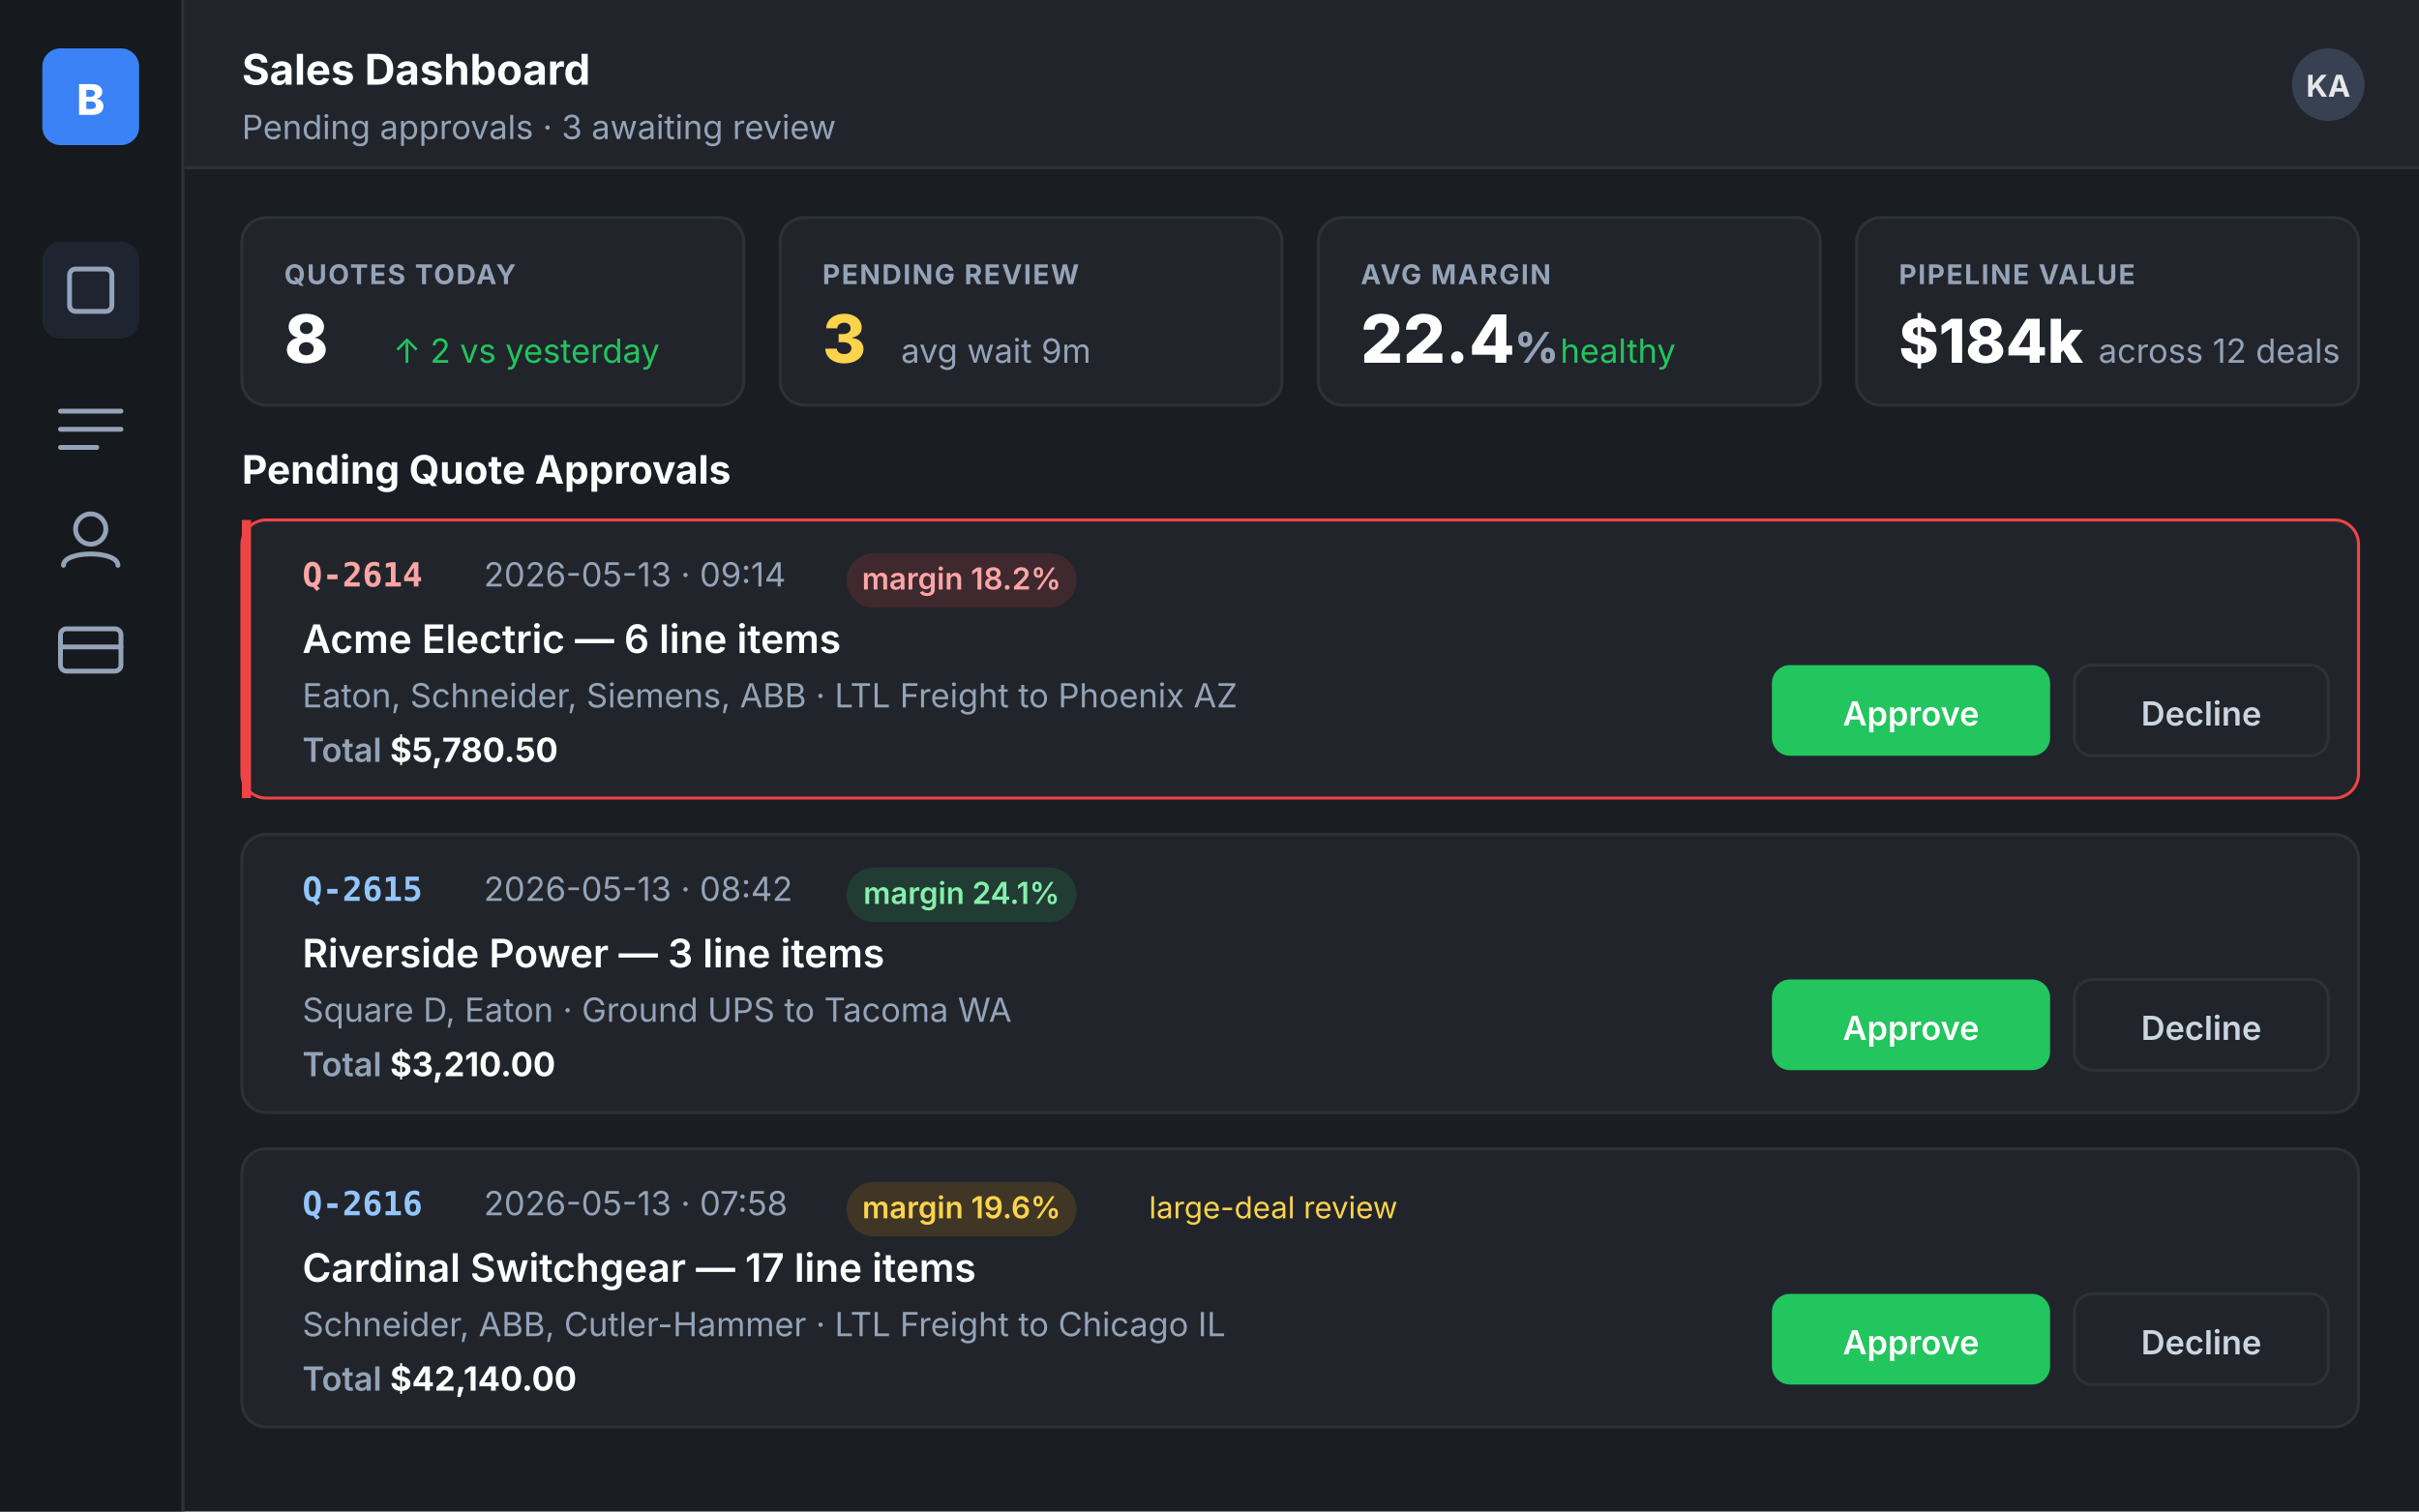
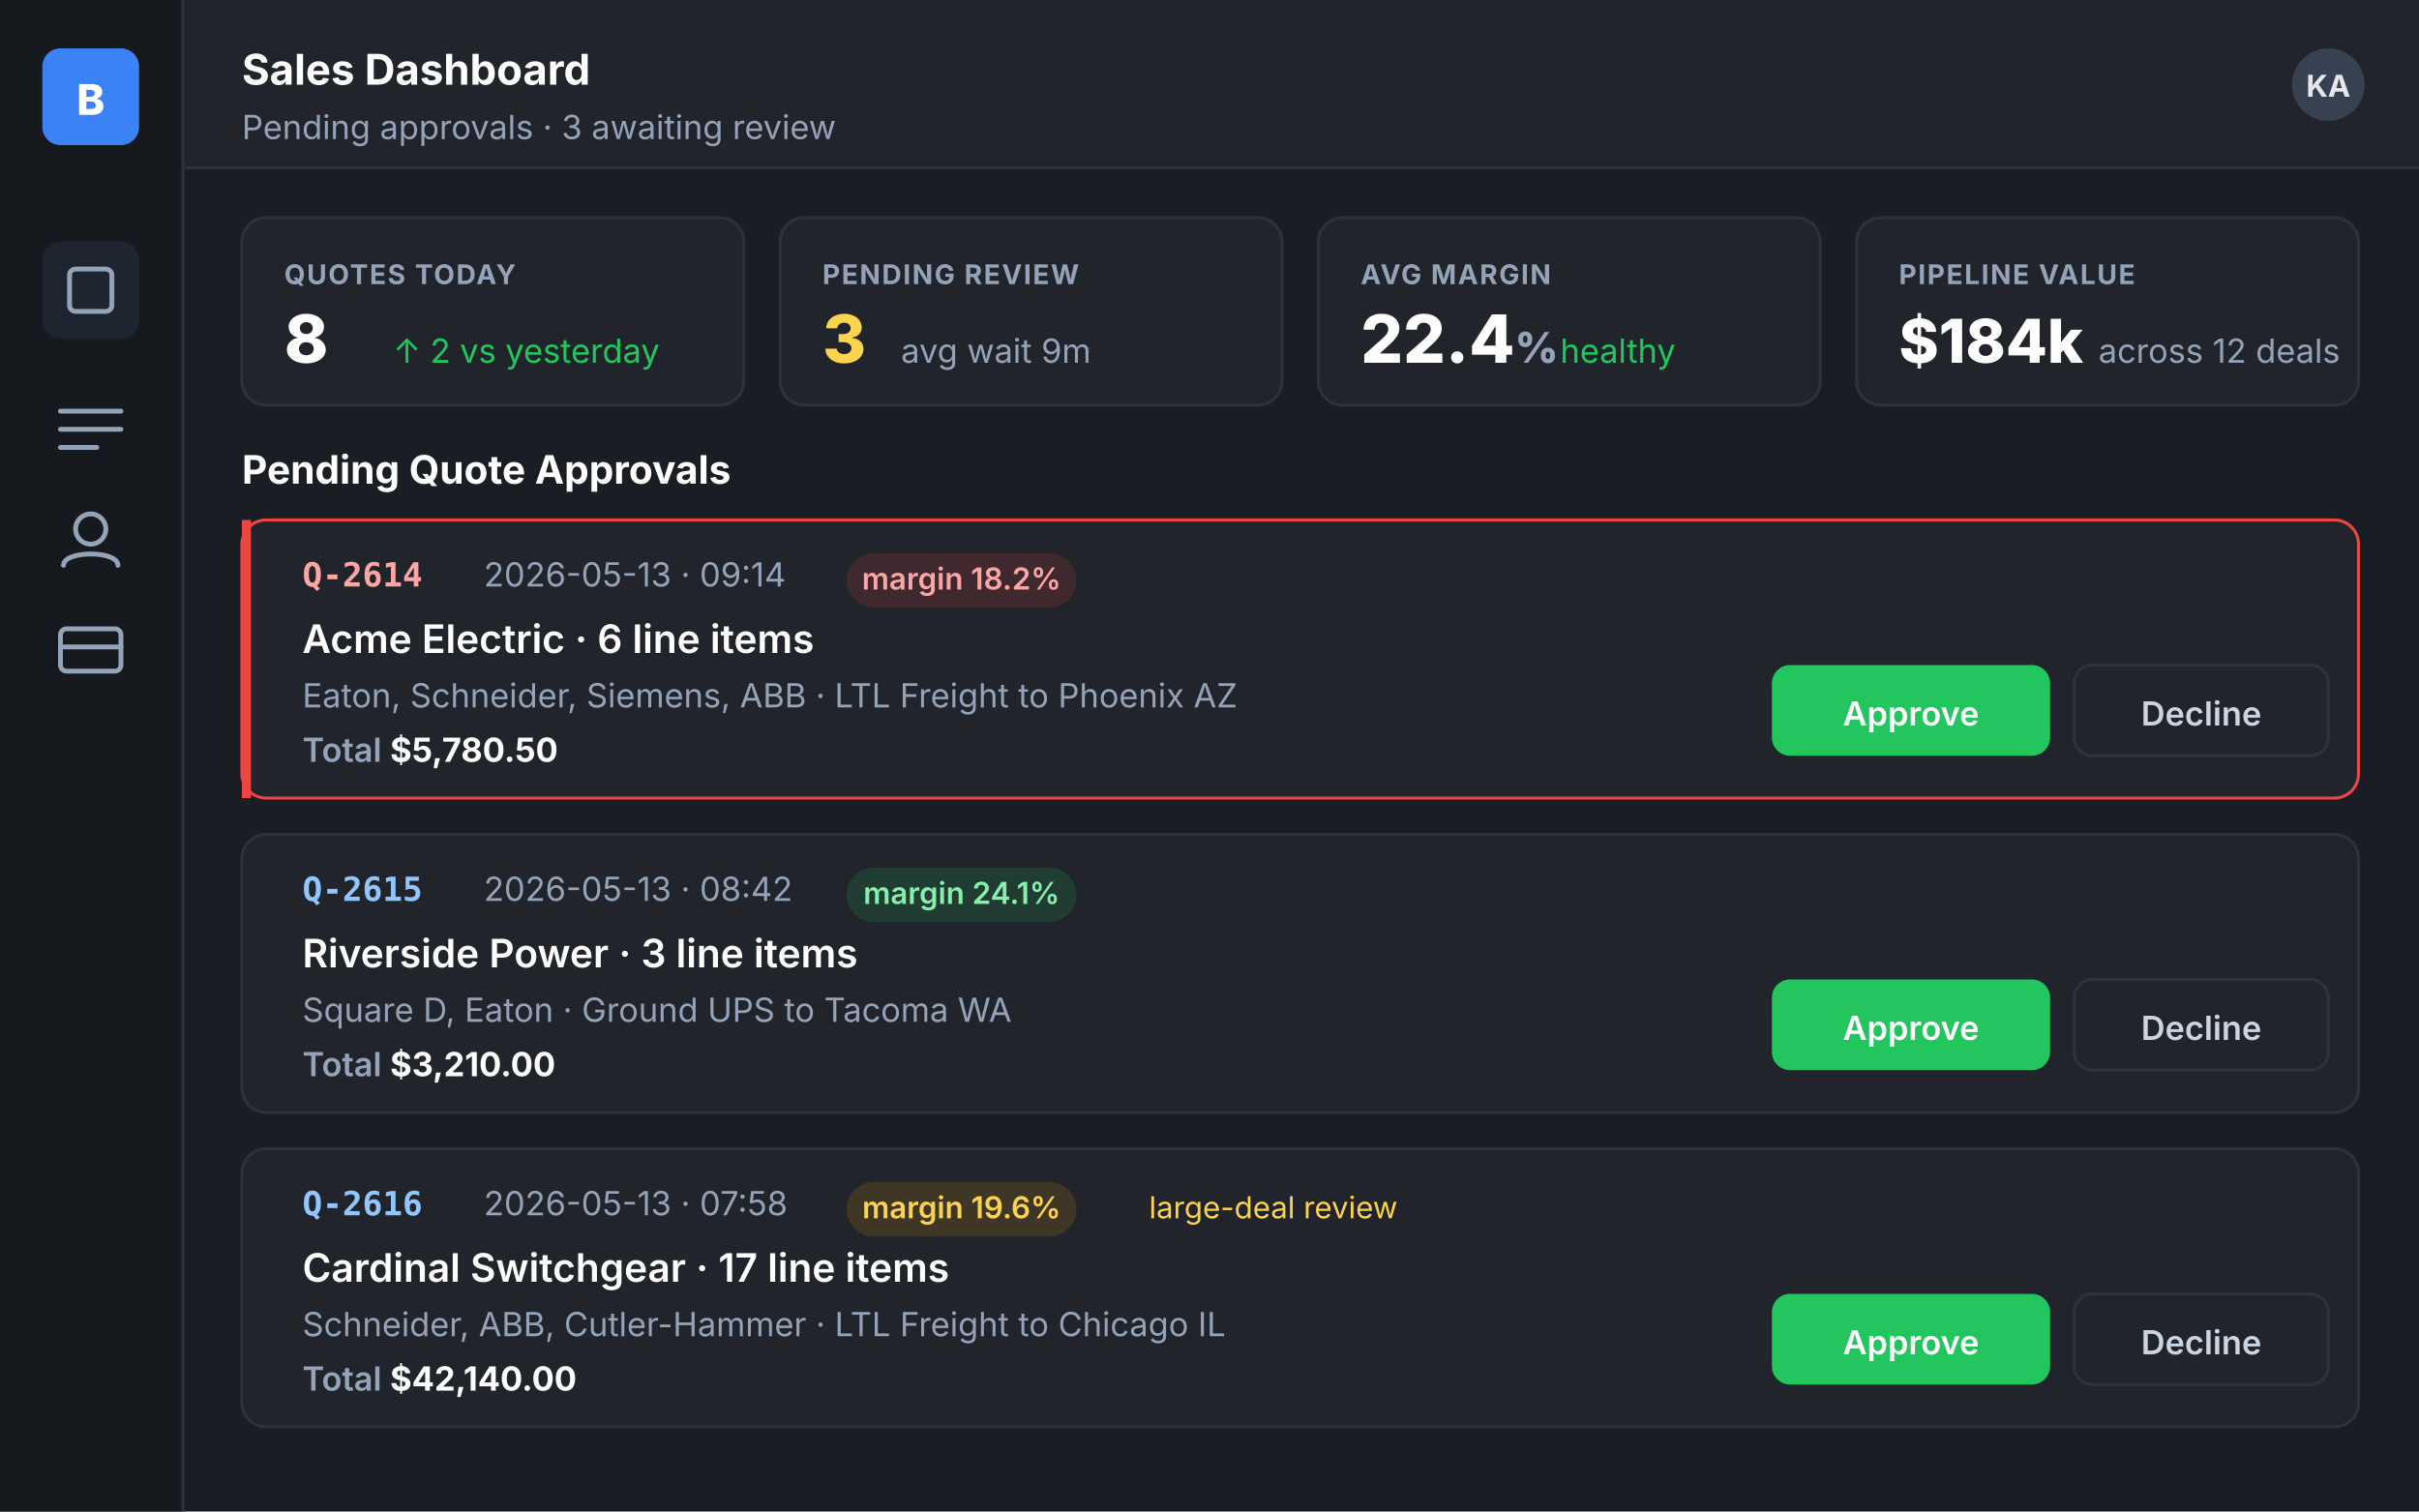
<svg xmlns="http://www.w3.org/2000/svg" viewBox="0 0 800 500">
  <rect width="800" height="500" fill="#1A1D23" />
  <rect width="60" height="500" fill="#16191E" />
  <rect x="60" y="0" width="1" height="500" fill="#2D3139" />
  <rect x="14" y="16" width="32" height="32" rx="6" fill="#3B82F6" />
  <text x="30" y="38" text-anchor="middle" font-family="Inter,sans-serif" font-size="14" font-weight="800" fill="#fff">B</text>
  <g transform="translate(14,80)" stroke="#94A3B8" stroke-width="1.6" fill="none" stroke-linecap="round" stroke-linejoin="round">
    <rect x="0" y="0" width="32" height="32" rx="6" fill="#1E2530" stroke="none" />
    <rect x="9" y="9" width="14" height="14" rx="2" />
  </g>
  <g transform="translate(14,124)" stroke="#94A3B8" stroke-width="1.6" fill="none" stroke-linecap="round" stroke-linejoin="round">
    <path d="M 6 12 L 26 12 M 6 18 L 26 18 M 6 24 L 18 24" />
  </g>
  <g transform="translate(14,162)" stroke="#94A3B8" stroke-width="1.6" fill="none" stroke-linecap="round" stroke-linejoin="round">
    <circle cx="16" cy="13" r="5" />
    <path d="M 7 25 C 7 20, 25 20, 25 25" />
  </g>
  <g transform="translate(14,200)" stroke="#94A3B8" stroke-width="1.6" fill="none" stroke-linecap="round" stroke-linejoin="round">
    <rect x="6" y="8" width="20" height="14" rx="2" />
    <path d="M 6 14 L 26 14" />
  </g>
  <rect x="61" y="0" width="739" height="56" fill="#21252B" />
  <rect x="61" y="55" width="739" height="1" fill="#2D3139" />
  <text x="80" y="28" font-family="Inter,sans-serif" font-size="14" font-weight="700" fill="#fff">Sales Dashboard</text>
  <text x="80" y="46" font-family="Inter,sans-serif" font-size="11" fill="#94A3B8">Pending approvals · 3 awaiting review</text>
  <circle cx="770" cy="28" r="12" fill="#374151" />
  <text x="770" y="32" text-anchor="middle" font-family="Inter,sans-serif" font-size="10" font-weight="700" fill="#E5E7EB">KA</text>
  <g transform="translate(80,72)">
    <rect width="166" height="62" rx="8" fill="#21252B" stroke="#2D3139" />
    <text x="14" y="22" font-family="Inter,sans-serif" font-size="9" font-weight="700" fill="#94A3B8" letter-spacing="0.5">QUOTES TODAY</text>
    <text x="14" y="48" font-family="Inter,sans-serif" font-size="22" font-weight="800" fill="#fff">8</text>
    <text x="50" y="48" font-family="Inter,sans-serif" font-size="11" fill="#22C55E">↑ 2 vs yesterday</text>
  </g>
  <g transform="translate(258,72)">
    <rect width="166" height="62" rx="8" fill="#21252B" stroke="#2D3139" />
    <text x="14" y="22" font-family="Inter,sans-serif" font-size="9" font-weight="700" fill="#94A3B8" letter-spacing="0.5">PENDING REVIEW</text>
    <text x="14" y="48" font-family="Inter,sans-serif" font-size="22" font-weight="800" fill="#FCD34D">3</text>
    <text x="40" y="48" font-family="Inter,sans-serif" font-size="11" fill="#94A3B8">avg wait 9m</text>
  </g>
  <g transform="translate(436,72)">
    <rect width="166" height="62" rx="8" fill="#21252B" stroke="#2D3139" />
    <text x="14" y="22" font-family="Inter,sans-serif" font-size="9" font-weight="700" fill="#94A3B8" letter-spacing="0.5">AVG MARGIN</text>
    <text x="14" y="48" font-family="Inter,sans-serif" font-size="22" font-weight="800" fill="#fff">22.4<tspan font-size="14" fill="#94A3B8">%</tspan>
    </text>
    <text x="80" y="48" font-family="Inter,sans-serif" font-size="11" fill="#22C55E">healthy</text>
  </g>
  <g transform="translate(614,72)">
    <rect width="166" height="62" rx="8" fill="#21252B" stroke="#2D3139" />
    <text x="14" y="22" font-family="Inter,sans-serif" font-size="9" font-weight="700" fill="#94A3B8" letter-spacing="0.5">PIPELINE VALUE</text>
    <text x="14" y="48" font-family="Inter,sans-serif" font-size="20" font-weight="800" fill="#fff">$184k</text>
    <text x="80" y="48" font-family="Inter,sans-serif" font-size="11" fill="#94A3B8">across 12 deals</text>
  </g>
  <text x="80" y="160" font-family="Inter,sans-serif" font-size="13" font-weight="700" fill="#fff">Pending Quote Approvals</text>
  <rect x="80" y="172" width="700" height="92" rx="8" fill="#21252B" stroke="#EF4444" />
  <rect x="80" y="172" width="3" height="92" fill="#EF4444" />
  <text x="100" y="194" font-family="JetBrains Mono,monospace" font-size="11" font-weight="700" fill="#FCA5A5">Q-2614</text>
  <text x="160" y="194" font-family="Inter,sans-serif" font-size="11" fill="#94A3B8">2026-05-13 · 09:14</text>
  <rect x="280" y="183" width="76" height="18" rx="9" fill="rgba(239,68,68,0.15)" />
  <text x="318" y="195" text-anchor="middle" font-family="Inter,sans-serif" font-size="10" font-weight="600" fill="#FCA5A5">margin 18.2%</text>
-   <text x="100" y="216" font-family="Inter,sans-serif" font-size="13" font-weight="600" fill="#fff">Acme Electric — 6 line items</text>
+   <text x="100" y="216" font-family="Inter,sans-serif" font-size="13" font-weight="600" fill="#fff">Acme Electric · 6 line items</text>
  <text x="100" y="234" font-family="Inter,sans-serif" font-size="11" fill="#94A3B8">Eaton, Schneider, Siemens, ABB · LTL Freight to Phoenix AZ</text>
  <text x="100" y="252" font-family="Inter,sans-serif" font-size="11" font-weight="600" fill="#94A3B8">Total <tspan fill="#fff" font-weight="700">$5,780.50</tspan>
  </text>
  <rect x="586" y="220" width="92" height="30" rx="6" fill="#22C55E" />
  <text x="632" y="240" text-anchor="middle" font-family="Inter,sans-serif" font-size="11" font-weight="600" fill="#fff">Approve</text>
  <rect x="686" y="220" width="84" height="30" rx="6" fill="transparent" stroke="#2D3139" />
  <text x="728" y="240" text-anchor="middle" font-family="Inter,sans-serif" font-size="11" font-weight="600" fill="#CBD5E1">Decline</text>
  <rect x="80" y="276" width="700" height="92" rx="8" fill="#21252B" stroke="#2D3139" />
  <text x="100" y="298" font-family="JetBrains Mono,monospace" font-size="11" font-weight="700" fill="#93C5FD">Q-2615</text>
  <text x="160" y="298" font-family="Inter,sans-serif" font-size="11" fill="#94A3B8">2026-05-13 · 08:42</text>
  <rect x="280" y="287" width="76" height="18" rx="9" fill="rgba(34,197,94,0.15)" />
  <text x="318" y="299" text-anchor="middle" font-family="Inter,sans-serif" font-size="10" font-weight="600" fill="#86EFAC">margin 24.1%</text>
-   <text x="100" y="320" font-family="Inter,sans-serif" font-size="13" font-weight="600" fill="#fff">Riverside Power — 3 line items</text>
+   <text x="100" y="320" font-family="Inter,sans-serif" font-size="13" font-weight="600" fill="#fff">Riverside Power · 3 line items</text>
  <text x="100" y="338" font-family="Inter,sans-serif" font-size="11" fill="#94A3B8">Square D, Eaton · Ground UPS to Tacoma WA</text>
  <text x="100" y="356" font-family="Inter,sans-serif" font-size="11" font-weight="600" fill="#94A3B8">Total <tspan fill="#fff" font-weight="700">$3,210.00</tspan>
  </text>
  <rect x="586" y="324" width="92" height="30" rx="6" fill="#22C55E" />
  <text x="632" y="344" text-anchor="middle" font-family="Inter,sans-serif" font-size="11" font-weight="600" fill="#fff">Approve</text>
  <rect x="686" y="324" width="84" height="30" rx="6" fill="transparent" stroke="#2D3139" />
  <text x="728" y="344" text-anchor="middle" font-family="Inter,sans-serif" font-size="11" font-weight="600" fill="#CBD5E1">Decline</text>
  <rect x="80" y="380" width="700" height="92" rx="8" fill="#21252B" stroke="#2D3139" />
  <text x="100" y="402" font-family="JetBrains Mono,monospace" font-size="11" font-weight="700" fill="#93C5FD">Q-2616</text>
  <text x="160" y="402" font-family="Inter,sans-serif" font-size="11" fill="#94A3B8">2026-05-13 · 07:58</text>
  <rect x="280" y="391" width="76" height="18" rx="9" fill="rgba(245,158,11,0.15)" />
  <text x="318" y="403" text-anchor="middle" font-family="Inter,sans-serif" font-size="10" font-weight="600" fill="#FCD34D">margin 19.6%</text>
  <text x="380" y="403" font-family="Inter,sans-serif" font-size="10" fill="#FCD34D">large-deal review</text>
-   <text x="100" y="424" font-family="Inter,sans-serif" font-size="13" font-weight="600" fill="#fff">Cardinal Switchgear — 17 line items</text>
+   <text x="100" y="424" font-family="Inter,sans-serif" font-size="13" font-weight="600" fill="#fff">Cardinal Switchgear · 17 line items</text>
  <text x="100" y="442" font-family="Inter,sans-serif" font-size="11" fill="#94A3B8">Schneider, ABB, Cutler-Hammer · LTL Freight to Chicago IL</text>
  <text x="100" y="460" font-family="Inter,sans-serif" font-size="11" font-weight="600" fill="#94A3B8">Total <tspan fill="#fff" font-weight="700">$42,140.00</tspan>
  </text>
  <rect x="586" y="428" width="92" height="30" rx="6" fill="#22C55E" />
  <text x="632" y="448" text-anchor="middle" font-family="Inter,sans-serif" font-size="11" font-weight="600" fill="#fff">Approve</text>
  <rect x="686" y="428" width="84" height="30" rx="6" fill="transparent" stroke="#2D3139" />
  <text x="728" y="448" text-anchor="middle" font-family="Inter,sans-serif" font-size="11" font-weight="600" fill="#CBD5E1">Decline</text>
</svg>
